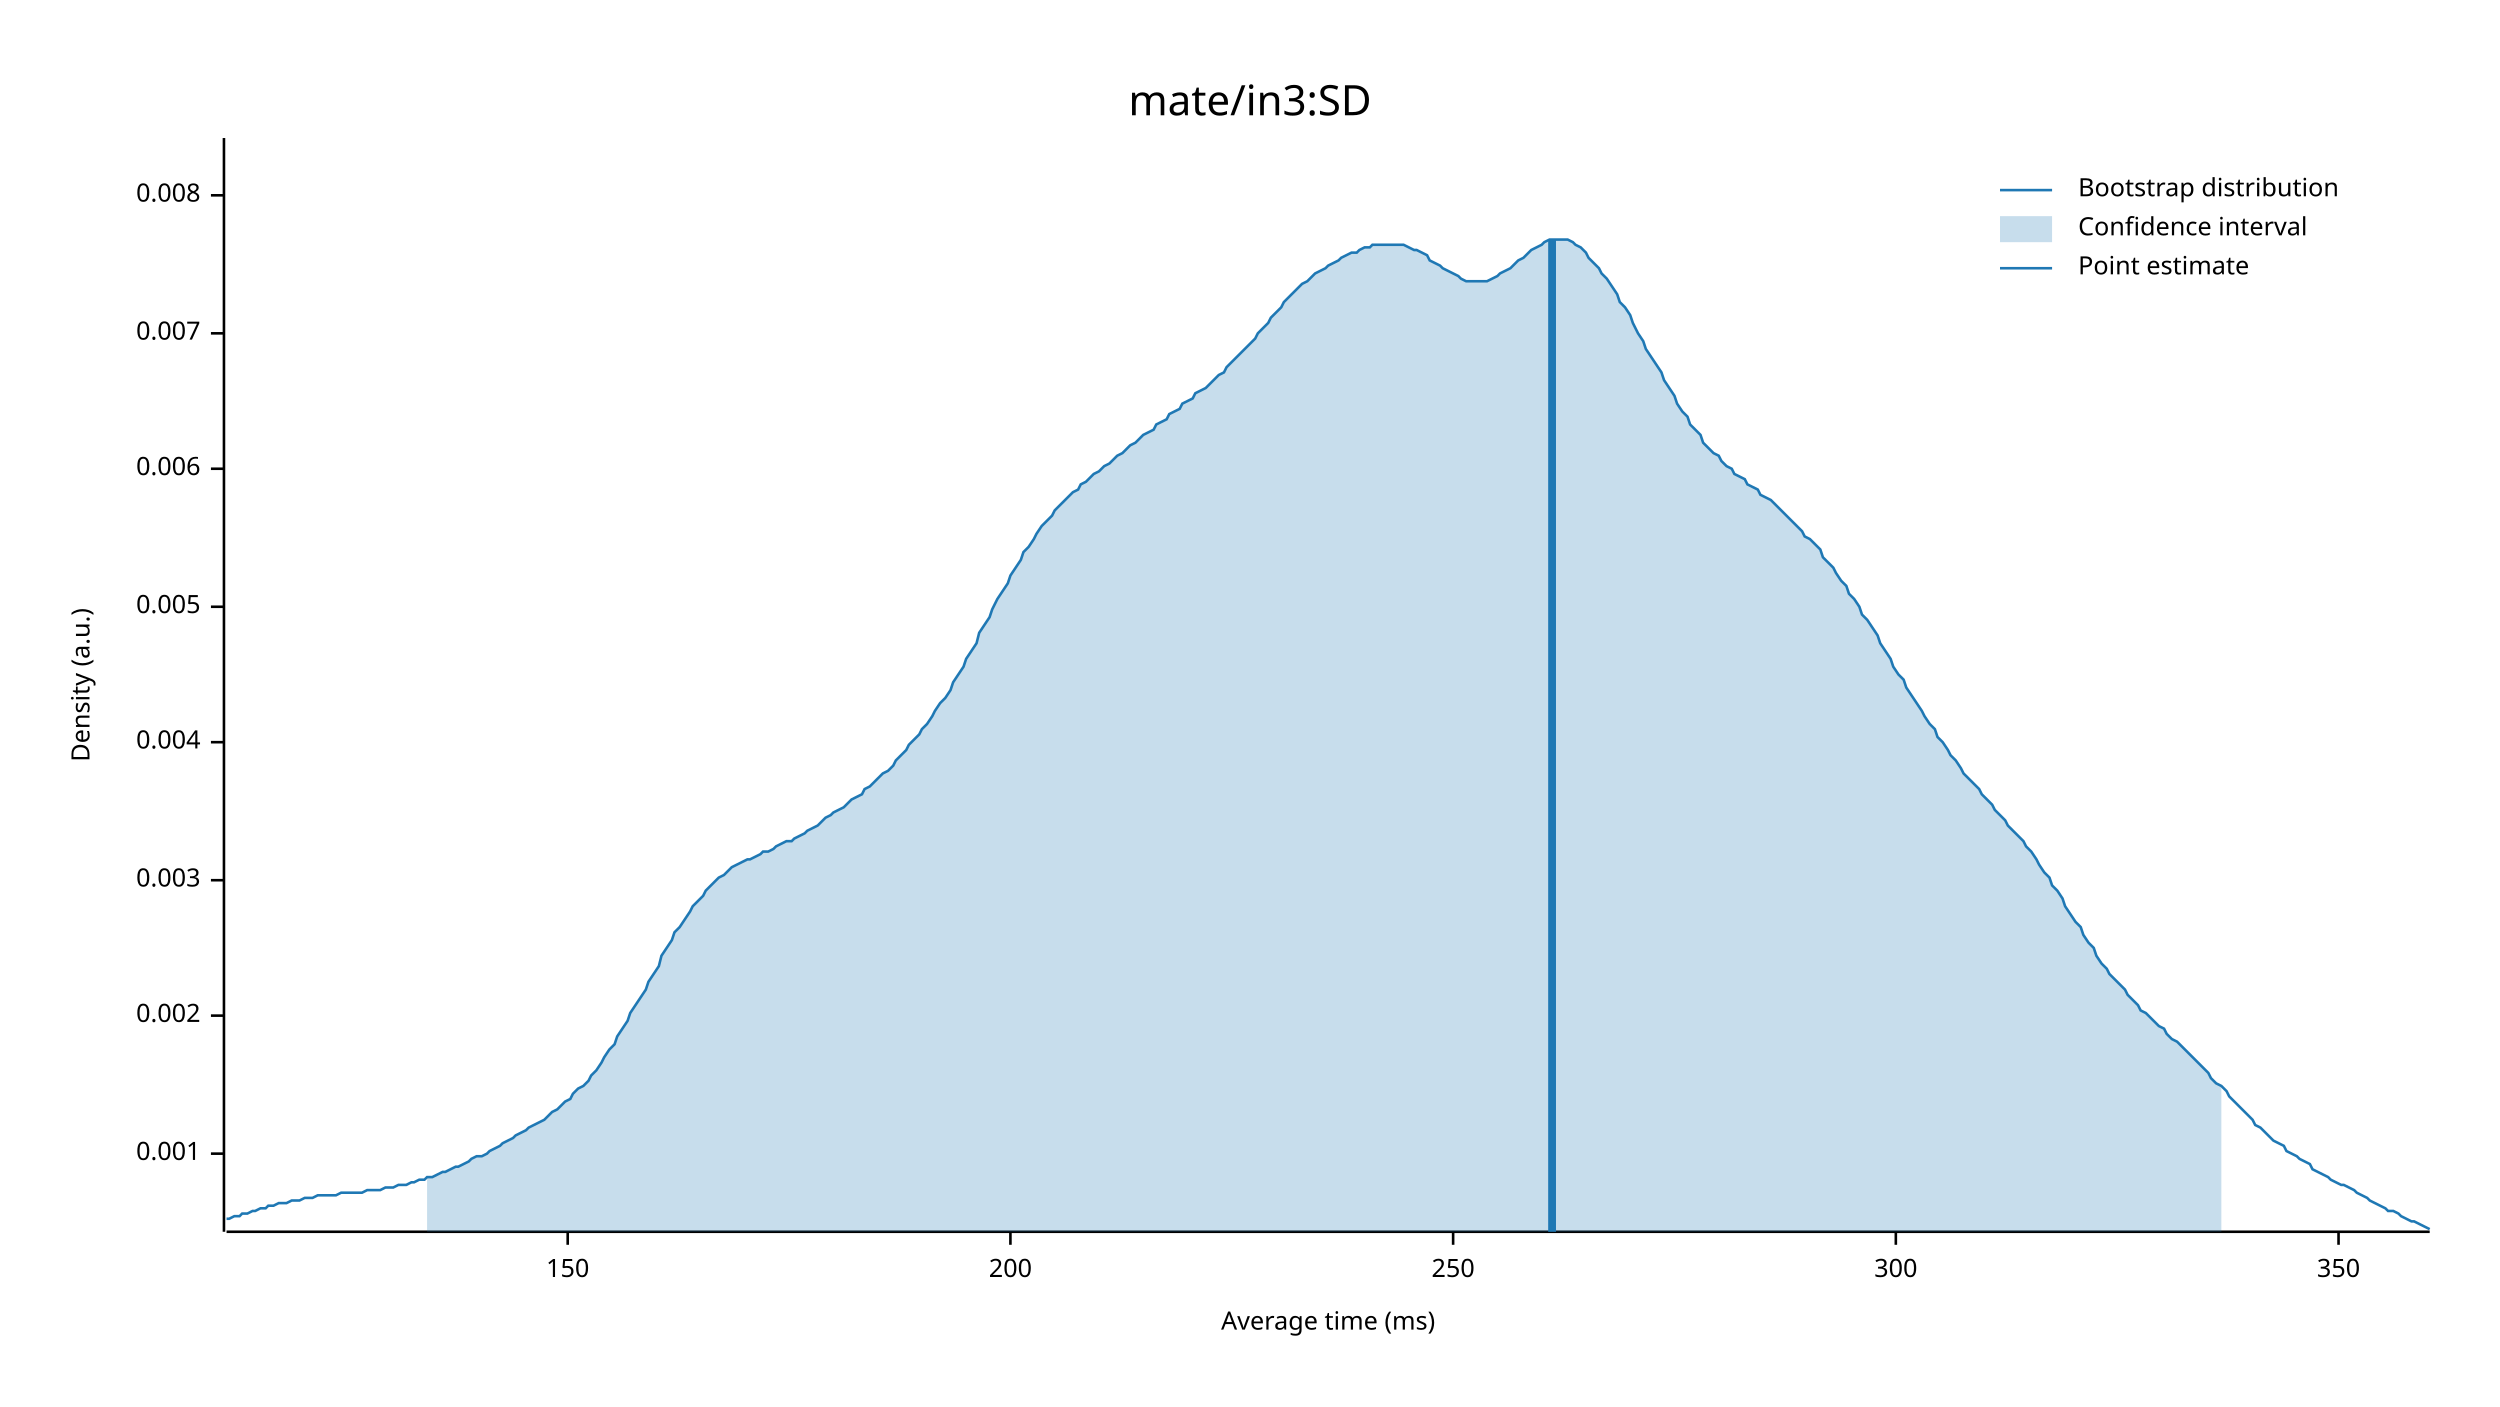
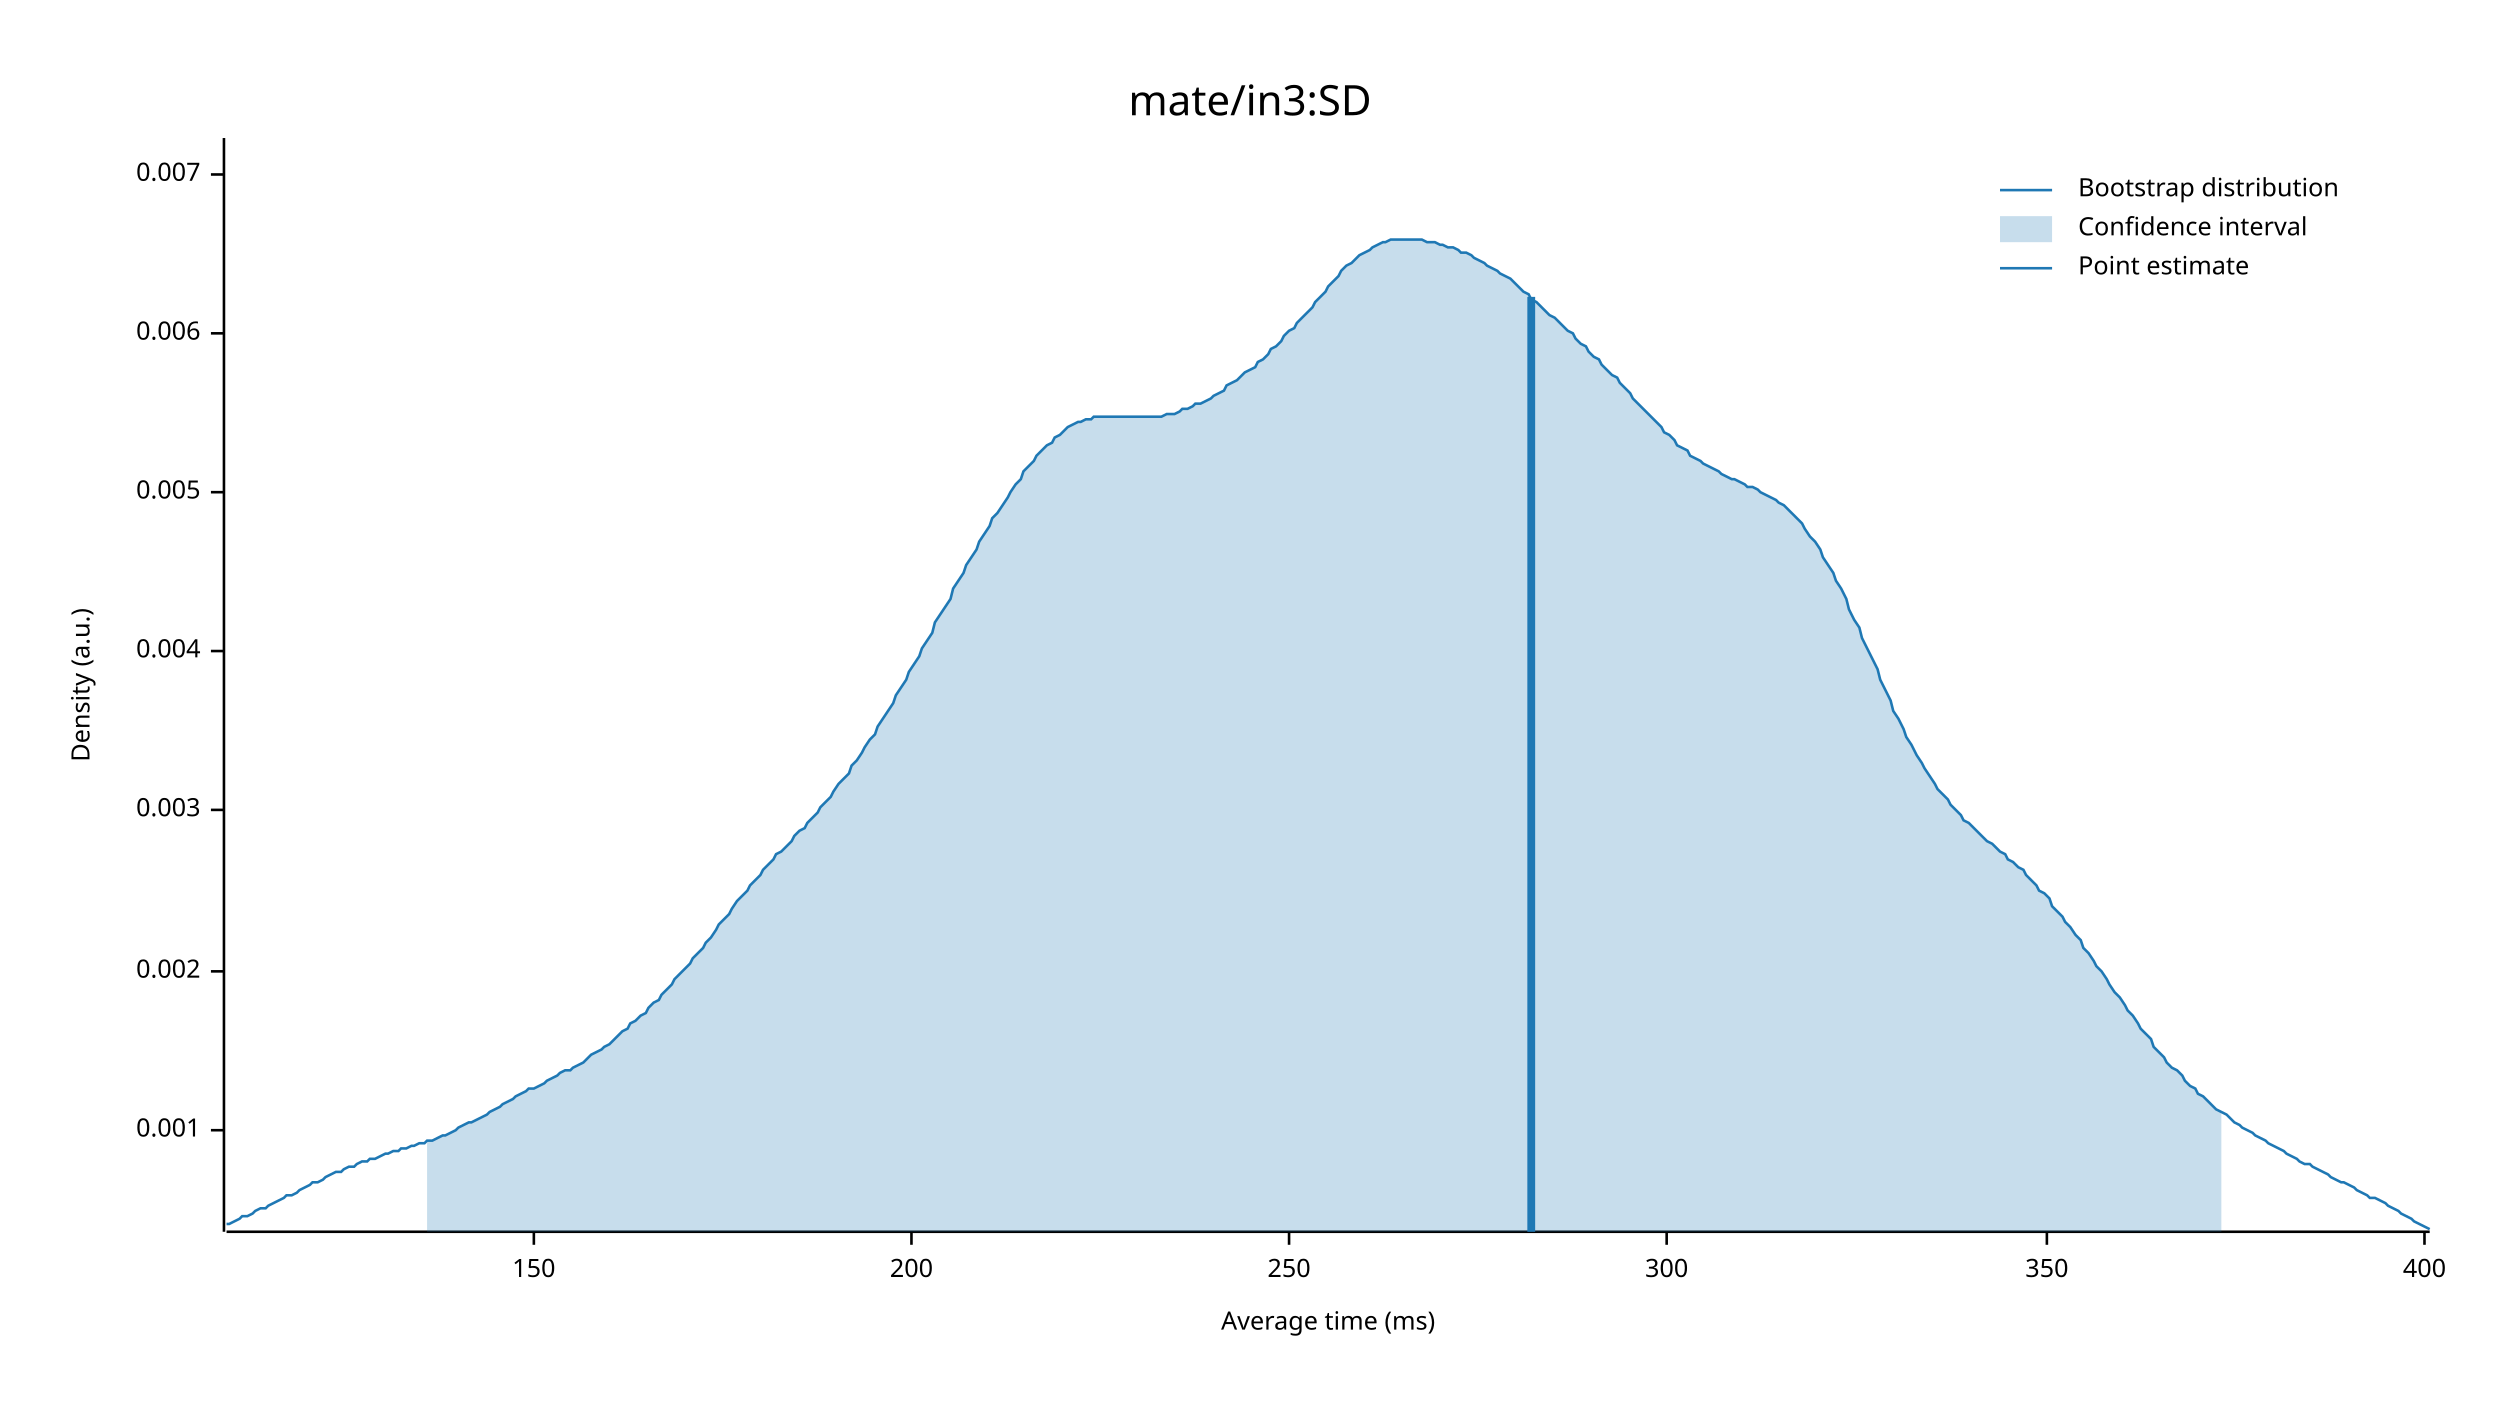
<svg xmlns="http://www.w3.org/2000/svg" width="960" height="540" viewBox="0 0 960 540">
  <text x="480" y="32" dy="0.76em" text-anchor="middle" font-family="sans-serif" font-size="16.129" opacity="1" fill="#000000">
mate/in3:SD
</text>
  <text x="27" y="263" dy="0.76em" text-anchor="middle" font-family="sans-serif" font-size="9.677" opacity="1" fill="#000000" transform="rotate(270, 27, 263)">
Density (a.u.)
</text>
  <text x="510" y="513" dy="-0.5ex" text-anchor="middle" font-family="sans-serif" font-size="9.677" opacity="1" fill="#000000">
Average time (ms)
</text>
  <polyline fill="none" opacity="1" stroke="#000000" stroke-width="1" points="86,53 86,473 " />
-   <text x="77" y="443" dy="0.5ex" text-anchor="end" font-family="sans-serif" font-size="9.677" opacity="1" fill="#000000">
+   <text x="77" y="434" dy="0.5ex" text-anchor="end" font-family="sans-serif" font-size="9.677" opacity="1" fill="#000000">
0.001
</text>
-   <polyline fill="none" opacity="1" stroke="#000000" stroke-width="1" points="81,443 86,443 " />
-   <text x="77" y="390" dy="0.5ex" text-anchor="end" font-family="sans-serif" font-size="9.677" opacity="1" fill="#000000">
+   <polyline fill="none" opacity="1" stroke="#000000" stroke-width="1" points="81,434 86,434 " />
+   <text x="77" y="373" dy="0.5ex" text-anchor="end" font-family="sans-serif" font-size="9.677" opacity="1" fill="#000000">
0.002
</text>
-   <polyline fill="none" opacity="1" stroke="#000000" stroke-width="1" points="81,390 86,390 " />
-   <text x="77" y="338" dy="0.5ex" text-anchor="end" font-family="sans-serif" font-size="9.677" opacity="1" fill="#000000">
+   <polyline fill="none" opacity="1" stroke="#000000" stroke-width="1" points="81,373 86,373 " />
+   <text x="77" y="311" dy="0.5ex" text-anchor="end" font-family="sans-serif" font-size="9.677" opacity="1" fill="#000000">
0.003
</text>
-   <polyline fill="none" opacity="1" stroke="#000000" stroke-width="1" points="81,338 86,338 " />
-   <text x="77" y="285" dy="0.5ex" text-anchor="end" font-family="sans-serif" font-size="9.677" opacity="1" fill="#000000">
+   <polyline fill="none" opacity="1" stroke="#000000" stroke-width="1" points="81,311 86,311 " />
+   <text x="77" y="250" dy="0.5ex" text-anchor="end" font-family="sans-serif" font-size="9.677" opacity="1" fill="#000000">
0.004
</text>
-   <polyline fill="none" opacity="1" stroke="#000000" stroke-width="1" points="81,285 86,285 " />
-   <text x="77" y="233" dy="0.5ex" text-anchor="end" font-family="sans-serif" font-size="9.677" opacity="1" fill="#000000">
+   <polyline fill="none" opacity="1" stroke="#000000" stroke-width="1" points="81,250 86,250 " />
+   <text x="77" y="189" dy="0.5ex" text-anchor="end" font-family="sans-serif" font-size="9.677" opacity="1" fill="#000000">
0.005
</text>
-   <polyline fill="none" opacity="1" stroke="#000000" stroke-width="1" points="81,233 86,233 " />
-   <text x="77" y="180" dy="0.5ex" text-anchor="end" font-family="sans-serif" font-size="9.677" opacity="1" fill="#000000">
+   <polyline fill="none" opacity="1" stroke="#000000" stroke-width="1" points="81,189 86,189 " />
+   <text x="77" y="128" dy="0.5ex" text-anchor="end" font-family="sans-serif" font-size="9.677" opacity="1" fill="#000000">
0.006
</text>
-   <polyline fill="none" opacity="1" stroke="#000000" stroke-width="1" points="81,180 86,180 " />
-   <text x="77" y="128" dy="0.5ex" text-anchor="end" font-family="sans-serif" font-size="9.677" opacity="1" fill="#000000">
+   <polyline fill="none" opacity="1" stroke="#000000" stroke-width="1" points="81,128 86,128 " />
+   <text x="77" y="67" dy="0.5ex" text-anchor="end" font-family="sans-serif" font-size="9.677" opacity="1" fill="#000000">
0.007
</text>
-   <polyline fill="none" opacity="1" stroke="#000000" stroke-width="1" points="81,128 86,128 " />
-   <text x="77" y="75" dy="0.5ex" text-anchor="end" font-family="sans-serif" font-size="9.677" opacity="1" fill="#000000">
- 0.008
- </text>
-   <polyline fill="none" opacity="1" stroke="#000000" stroke-width="1" points="81,75 86,75 " />
+   <polyline fill="none" opacity="1" stroke="#000000" stroke-width="1" points="81,67 86,67 " />
  <polyline fill="none" opacity="1" stroke="#000000" stroke-width="1" points="87,473 933,473 " />
-   <text x="218" y="483" dy="0.76em" text-anchor="middle" font-family="sans-serif" font-size="9.677" opacity="1" fill="#000000">
+   <text x="205" y="483" dy="0.76em" text-anchor="middle" font-family="sans-serif" font-size="9.677" opacity="1" fill="#000000">
150
</text>
-   <polyline fill="none" opacity="1" stroke="#000000" stroke-width="1" points="218,473 218,478 " />
-   <text x="388" y="483" dy="0.76em" text-anchor="middle" font-family="sans-serif" font-size="9.677" opacity="1" fill="#000000">
+   <polyline fill="none" opacity="1" stroke="#000000" stroke-width="1" points="205,473 205,478 " />
+   <text x="350" y="483" dy="0.76em" text-anchor="middle" font-family="sans-serif" font-size="9.677" opacity="1" fill="#000000">
200
</text>
-   <polyline fill="none" opacity="1" stroke="#000000" stroke-width="1" points="388,473 388,478 " />
-   <text x="558" y="483" dy="0.76em" text-anchor="middle" font-family="sans-serif" font-size="9.677" opacity="1" fill="#000000">
+   <polyline fill="none" opacity="1" stroke="#000000" stroke-width="1" points="350,473 350,478 " />
+   <text x="495" y="483" dy="0.76em" text-anchor="middle" font-family="sans-serif" font-size="9.677" opacity="1" fill="#000000">
250
</text>
-   <polyline fill="none" opacity="1" stroke="#000000" stroke-width="1" points="558,473 558,478 " />
-   <text x="728" y="483" dy="0.76em" text-anchor="middle" font-family="sans-serif" font-size="9.677" opacity="1" fill="#000000">
+   <polyline fill="none" opacity="1" stroke="#000000" stroke-width="1" points="495,473 495,478 " />
+   <text x="640" y="483" dy="0.76em" text-anchor="middle" font-family="sans-serif" font-size="9.677" opacity="1" fill="#000000">
300
</text>
-   <polyline fill="none" opacity="1" stroke="#000000" stroke-width="1" points="728,473 728,478 " />
-   <text x="898" y="483" dy="0.76em" text-anchor="middle" font-family="sans-serif" font-size="9.677" opacity="1" fill="#000000">
+   <polyline fill="none" opacity="1" stroke="#000000" stroke-width="1" points="640,473 640,478 " />
+   <text x="786" y="483" dy="0.76em" text-anchor="middle" font-family="sans-serif" font-size="9.677" opacity="1" fill="#000000">
350
</text>
-   <polyline fill="none" opacity="1" stroke="#000000" stroke-width="1" points="898,473 898,478 " />
-   <polyline fill="none" opacity="1" stroke="#1F78B4" stroke-width="1" points="87,468 88,468 90,467 92,467 93,466 95,466 97,465 98,465 100,464 102,464 103,463 105,463 107,462 109,462 110,462 112,461 114,461 115,461 117,460 119,460 120,460 122,459 124,459 125,459 127,459 129,459 131,458 132,458 134,458 136,458 137,458 139,458 141,457 142,457 144,457 146,457 148,456 149,456 151,456 153,455 154,455 156,455 158,454 159,454 161,453 163,453 164,452 166,452 168,451 170,450 171,450 173,449 175,448 176,448 178,447 180,446 181,445 183,444 185,444 187,443 188,442 190,441 192,440 193,439 195,438 197,437 198,436 200,435 202,434 203,433 205,432 207,431 209,430 210,429 212,427 214,426 215,425 217,423 219,422 220,420 222,418 224,417 226,415 227,413 229,411 231,408 232,406 234,403 236,401 237,398 239,395 241,392 242,389 244,386 246,383 248,380 249,377 251,374 253,371 254,367 256,364 258,361 259,358 261,356 263,353 265,350 266,348 268,346 270,344 271,342 273,340 275,338 276,337 278,336 280,334 281,333 283,332 285,331 287,330 288,330 290,329 292,328 293,327 295,327 297,326 298,325 300,324 302,323 304,323 305,322 307,321 309,320 310,319 312,318 314,317 315,316 317,314 319,313 320,312 322,311 324,310 326,308 327,307 329,306 331,305 332,303 334,302 336,300 337,299 339,297 341,296 343,294 344,292 346,290 348,288 349,286 351,284 353,282 354,280 356,278 358,275 359,273 361,270 363,268 365,265 366,262 368,259 370,256 371,253 373,250 375,247 376,243 378,240 380,237 381,234 383,230 385,227 387,224 388,221 390,218 392,215 393,212 395,210 397,207 398,205 400,202 402,200 404,198 405,196 407,194 409,192 410,191 412,189 414,188 415,186 417,185 419,183 420,182 422,181 424,179 426,178 427,177 429,175 431,174 432,173 434,171 436,170 437,169 439,167 441,166 443,165 444,163 446,162 448,161 449,159 451,158 453,157 454,155 456,154 458,153 459,151 461,150 463,149 465,147 466,146 468,144 470,143 471,141 473,139 475,137 476,136 478,134 480,132 482,130 483,128 485,126 487,124 488,122 490,120 492,118 493,116 495,114 497,112 498,111 500,109 502,108 504,106 505,105 507,104 509,103 510,102 512,101 514,100 515,99 517,98 519,97 521,97 522,96 524,95 526,95 527,94 529,94 531,94 532,94 534,94 536,94 537,94 539,94 541,95 543,96 544,96 546,97 548,98 549,100 551,101 553,102 554,103 556,104 558,105 560,106 561,107 563,108 565,108 566,108 568,108 570,108 571,108 573,107 575,106 576,105 578,104 580,103 582,101 583,100 585,99 587,97 588,96 590,95 592,94 593,93 595,92 597,92 599,92 600,92 602,92 604,93 605,94 607,95 609,97 610,99 612,101 614,103 615,105 617,107 619,110 621,113 622,116 624,118 626,121 627,124 629,128 631,131 632,134 634,137 636,140 638,143 639,146 641,149 643,152 644,155 646,158 648,160 649,163 651,165 653,167 654,170 656,172 658,174 660,175 661,177 663,179 665,180 666,182 668,183 670,184 671,186 673,187 675,188 676,190 678,191 680,192 682,194 683,195 685,197 687,199 688,200 690,202 692,204 693,206 695,207 697,209 699,211 700,214 702,216 704,218 705,220 707,223 709,225 710,228 712,230 714,233 715,236 717,238 719,241 721,244 722,247 724,250 726,253 727,256 729,259 731,261 732,264 734,267 736,270 738,273 739,275 741,278 743,280 744,283 746,285 748,288 749,290 751,292 753,295 754,297 756,299 758,301 760,303 761,305 763,307 765,309 766,311 768,313 770,315 771,317 773,319 775,321 777,323 778,325 780,327 782,330 783,332 785,335 787,337 788,340 790,342 792,345 793,348 795,351 797,354 799,356 800,359 802,362 804,364 805,367 807,370 809,372 810,374 812,376 814,378 816,380 817,382 819,384 821,386 822,388 824,389 826,391 827,392 829,394 831,395 832,397 834,399 836,400 838,402 839,403 841,405 843,407 844,408 846,410 848,412 849,414 851,416 853,417 855,419 856,421 858,423 860,425 861,426 863,428 865,430 866,432 868,433 870,435 871,436 873,438 875,439 877,440 878,442 880,443 882,444 883,445 885,446 887,447 888,449 890,450 892,451 894,452 895,453 897,454 899,455 900,455 902,456 904,457 905,458 907,459 909,460 910,461 912,462 914,463 916,464 917,465 919,465 921,466 922,467 924,468 926,469 927,469 929,470 931,471 933,472 " />
-   <polygon opacity="0.25" fill="#1F78B4" points="164,452 166,452 168,451 170,450 171,450 173,449 175,448 176,448 178,447 180,446 181,445 183,444 185,444 187,443 188,442 190,441 192,440 193,439 195,438 197,437 198,436 200,435 202,434 203,433 205,432 207,431 209,430 210,429 212,427 214,426 215,425 217,423 219,422 220,420 222,418 224,417 226,415 227,413 229,411 231,408 232,406 234,403 236,401 237,398 239,395 241,392 242,389 244,386 246,383 248,380 249,377 251,374 253,371 254,367 256,364 258,361 259,358 261,356 263,353 265,350 266,348 268,346 270,344 271,342 273,340 275,338 276,337 278,336 280,334 281,333 283,332 285,331 287,330 288,330 290,329 292,328 293,327 295,327 297,326 298,325 300,324 302,323 304,323 305,322 307,321 309,320 310,319 312,318 314,317 315,316 317,314 319,313 320,312 322,311 324,310 326,308 327,307 329,306 331,305 332,303 334,302 336,300 337,299 339,297 341,296 343,294 344,292 346,290 348,288 349,286 351,284 353,282 354,280 356,278 358,275 359,273 361,270 363,268 365,265 366,262 368,259 370,256 371,253 373,250 375,247 376,243 378,240 380,237 381,234 383,230 385,227 387,224 388,221 390,218 392,215 393,212 395,210 397,207 398,205 400,202 402,200 404,198 405,196 407,194 409,192 410,191 412,189 414,188 415,186 417,185 419,183 420,182 422,181 424,179 426,178 427,177 429,175 431,174 432,173 434,171 436,170 437,169 439,167 441,166 443,165 444,163 446,162 448,161 449,159 451,158 453,157 454,155 456,154 458,153 459,151 461,150 463,149 465,147 466,146 468,144 470,143 471,141 473,139 475,137 476,136 478,134 480,132 482,130 483,128 485,126 487,124 488,122 490,120 492,118 493,116 495,114 497,112 498,111 500,109 502,108 504,106 505,105 507,104 509,103 510,102 512,101 514,100 515,99 517,98 519,97 521,97 522,96 524,95 526,95 527,94 529,94 531,94 532,94 534,94 536,94 537,94 539,94 541,95 543,96 544,96 546,97 548,98 549,100 551,101 553,102 554,103 556,104 558,105 560,106 561,107 563,108 565,108 566,108 568,108 570,108 571,108 573,107 575,106 576,105 578,104 580,103 582,101 583,100 585,99 587,97 588,96 590,95 592,94 593,93 595,92 597,92 599,92 600,92 602,92 604,93 605,94 607,95 609,97 610,99 612,101 614,103 615,105 617,107 619,110 621,113 622,116 624,118 626,121 627,124 629,128 631,131 632,134 634,137 636,140 638,143 639,146 641,149 643,152 644,155 646,158 648,160 649,163 651,165 653,167 654,170 656,172 658,174 660,175 661,177 663,179 665,180 666,182 668,183 670,184 671,186 673,187 675,188 676,190 678,191 680,192 682,194 683,195 685,197 687,199 688,200 690,202 692,204 693,206 695,207 697,209 699,211 700,214 702,216 704,218 705,220 707,223 709,225 710,228 712,230 714,233 715,236 717,238 719,241 721,244 722,247 724,250 726,253 727,256 729,259 731,261 732,264 734,267 736,270 738,273 739,275 741,278 743,280 744,283 746,285 748,288 749,290 751,292 753,295 754,297 756,299 758,301 760,303 761,305 763,307 765,309 766,311 768,313 770,315 771,317 773,319 775,321 777,323 778,325 780,327 782,330 783,332 785,335 787,337 788,340 790,342 792,345 793,348 795,351 797,354 799,356 800,359 802,362 804,364 805,367 807,370 809,372 810,374 812,376 814,378 816,380 817,382 819,384 821,386 822,388 824,389 826,391 827,392 829,394 831,395 832,397 834,399 836,400 838,402 839,403 841,405 843,407 844,408 846,410 848,412 849,414 851,416 853,417 853,473 164,473 " />
-   <polyline fill="none" opacity="1" stroke="#1F78B4" stroke-width="3" points="596,473 596,92 " />
+   <polyline fill="none" opacity="1" stroke="#000000" stroke-width="1" points="786,473 786,478 " />
+   <text x="931" y="483" dy="0.76em" text-anchor="middle" font-family="sans-serif" font-size="9.677" opacity="1" fill="#000000">
+ 400
+ </text>
+   <polyline fill="none" opacity="1" stroke="#000000" stroke-width="1" points="931,473 931,478 " />
+   <polyline fill="none" opacity="1" stroke="#1F78B4" stroke-width="1" points="87,470 88,470 90,469 92,468 93,467 95,467 97,466 98,465 100,464 102,464 103,463 105,462 107,461 109,460 110,459 112,459 114,458 115,457 117,456 119,455 120,454 122,454 124,453 125,452 127,451 129,450 131,450 132,449 134,448 136,448 137,447 139,446 141,446 142,445 144,445 146,444 148,443 149,443 151,442 153,442 154,441 156,441 158,440 159,440 161,439 163,439 164,438 166,438 168,437 170,436 171,436 173,435 175,434 176,433 178,432 180,431 181,431 183,430 185,429 187,428 188,427 190,426 192,425 193,424 195,423 197,422 198,421 200,420 202,419 203,418 205,418 207,417 209,416 210,415 212,414 214,413 215,412 217,411 219,411 220,410 222,409 224,408 226,406 227,405 229,404 231,403 232,402 234,401 236,399 237,398 239,396 241,395 242,393 244,392 246,390 248,389 249,387 251,385 253,384 254,382 256,380 258,378 259,376 261,374 263,372 265,370 266,368 268,366 270,364 271,362 273,360 275,357 276,355 278,353 280,351 281,349 283,346 285,344 287,342 288,340 290,338 292,336 293,334 295,332 297,330 298,328 300,327 302,325 304,323 305,321 307,319 309,318 310,316 312,314 314,312 315,310 317,308 319,306 320,304 322,301 324,299 326,297 327,294 329,292 331,289 332,287 334,284 336,282 337,279 339,276 341,273 343,270 344,267 346,264 348,261 349,258 351,255 353,252 354,249 356,246 358,243 359,239 361,236 363,233 365,230 366,226 368,223 370,220 371,217 373,214 375,211 376,208 378,205 380,202 381,199 383,197 385,194 387,191 388,189 390,186 392,184 393,181 395,179 397,177 398,175 400,173 402,171 404,170 405,168 407,167 409,165 410,164 412,163 414,162 415,162 417,161 419,161 420,160 422,160 424,160 426,160 427,160 429,160 431,160 432,160 434,160 436,160 437,160 439,160 441,160 443,160 444,160 446,160 448,159 449,159 451,159 453,158 454,157 456,157 458,156 459,155 461,155 463,154 465,153 466,152 468,151 470,150 471,148 473,147 475,146 476,145 478,143 480,142 482,141 483,139 485,138 487,136 488,134 490,133 492,131 493,129 495,127 497,126 498,124 500,122 502,120 504,118 505,116 507,114 509,112 510,110 512,108 514,106 515,104 517,102 519,101 521,99 522,98 524,97 526,96 527,95 529,94 531,93 532,93 534,92 536,92 537,92 539,92 541,92 543,92 544,92 546,92 548,93 549,93 551,93 553,94 554,94 556,95 558,95 560,96 561,97 563,97 565,98 566,99 568,100 570,101 571,102 573,103 575,104 576,105 578,106 580,107 582,109 583,110 585,112 587,113 588,115 590,116 592,118 593,119 595,121 597,122 599,124 600,125 602,127 604,128 605,130 607,132 609,133 610,135 612,137 614,138 615,140 617,142 619,144 621,145 622,147 624,149 626,151 627,153 629,155 631,157 632,158 634,160 636,162 638,164 639,166 641,167 643,169 644,171 646,172 648,173 649,175 651,176 653,177 654,178 656,179 658,180 660,181 661,182 663,183 665,184 666,184 668,185 670,186 671,187 673,187 675,188 676,189 678,190 680,191 682,192 683,193 685,194 687,196 688,197 690,199 692,201 693,203 695,206 697,208 699,211 700,214 702,217 704,220 705,223 707,226 709,230 710,234 712,238 714,241 715,245 717,249 719,253 721,257 722,261 724,265 726,269 727,273 729,276 731,280 732,283 734,286 736,290 738,293 739,295 741,298 743,301 744,303 746,305 748,307 749,309 751,311 753,313 754,315 756,316 758,318 760,320 761,321 763,323 765,324 766,325 768,327 770,328 771,330 773,331 775,333 777,334 778,336 780,338 782,340 783,342 785,343 787,345 788,348 790,350 792,352 793,354 795,356 797,359 799,361 800,364 802,366 804,369 805,371 807,373 809,376 810,378 812,381 814,383 816,386 817,388 819,390 821,393 822,395 824,397 826,399 827,402 829,404 831,406 832,408 834,410 836,411 838,413 839,415 841,417 843,418 844,420 846,421 848,423 849,424 851,426 853,427 855,428 856,429 858,431 860,432 861,433 863,434 865,435 866,436 868,437 870,438 871,439 873,440 875,441 877,442 878,443 880,444 882,445 883,446 885,447 887,447 888,448 890,449 892,450 894,451 895,452 897,453 899,454 900,454 902,455 904,456 905,457 907,458 909,459 910,460 912,460 914,461 916,462 917,463 919,464 921,465 922,466 924,467 926,468 927,469 929,470 931,471 933,472 " />
+   <polygon opacity="0.25" fill="#1F78B4" points="164,438 166,438 168,437 170,436 171,436 173,435 175,434 176,433 178,432 180,431 181,431 183,430 185,429 187,428 188,427 190,426 192,425 193,424 195,423 197,422 198,421 200,420 202,419 203,418 205,418 207,417 209,416 210,415 212,414 214,413 215,412 217,411 219,411 220,410 222,409 224,408 226,406 227,405 229,404 231,403 232,402 234,401 236,399 237,398 239,396 241,395 242,393 244,392 246,390 248,389 249,387 251,385 253,384 254,382 256,380 258,378 259,376 261,374 263,372 265,370 266,368 268,366 270,364 271,362 273,360 275,357 276,355 278,353 280,351 281,349 283,346 285,344 287,342 288,340 290,338 292,336 293,334 295,332 297,330 298,328 300,327 302,325 304,323 305,321 307,319 309,318 310,316 312,314 314,312 315,310 317,308 319,306 320,304 322,301 324,299 326,297 327,294 329,292 331,289 332,287 334,284 336,282 337,279 339,276 341,273 343,270 344,267 346,264 348,261 349,258 351,255 353,252 354,249 356,246 358,243 359,239 361,236 363,233 365,230 366,226 368,223 370,220 371,217 373,214 375,211 376,208 378,205 380,202 381,199 383,197 385,194 387,191 388,189 390,186 392,184 393,181 395,179 397,177 398,175 400,173 402,171 404,170 405,168 407,167 409,165 410,164 412,163 414,162 415,162 417,161 419,161 420,160 422,160 424,160 426,160 427,160 429,160 431,160 432,160 434,160 436,160 437,160 439,160 441,160 443,160 444,160 446,160 448,159 449,159 451,159 453,158 454,157 456,157 458,156 459,155 461,155 463,154 465,153 466,152 468,151 470,150 471,148 473,147 475,146 476,145 478,143 480,142 482,141 483,139 485,138 487,136 488,134 490,133 492,131 493,129 495,127 497,126 498,124 500,122 502,120 504,118 505,116 507,114 509,112 510,110 512,108 514,106 515,104 517,102 519,101 521,99 522,98 524,97 526,96 527,95 529,94 531,93 532,93 534,92 536,92 537,92 539,92 541,92 543,92 544,92 546,92 548,93 549,93 551,93 553,94 554,94 556,95 558,95 560,96 561,97 563,97 565,98 566,99 568,100 570,101 571,102 573,103 575,104 576,105 578,106 580,107 582,109 583,110 585,112 587,113 588,115 590,116 592,118 593,119 595,121 597,122 599,124 600,125 602,127 604,128 605,130 607,132 609,133 610,135 612,137 614,138 615,140 617,142 619,144 621,145 622,147 624,149 626,151 627,153 629,155 631,157 632,158 634,160 636,162 638,164 639,166 641,167 643,169 644,171 646,172 648,173 649,175 651,176 653,177 654,178 656,179 658,180 660,181 661,182 663,183 665,184 666,184 668,185 670,186 671,187 673,187 675,188 676,189 678,190 680,191 682,192 683,193 685,194 687,196 688,197 690,199 692,201 693,203 695,206 697,208 699,211 700,214 702,217 704,220 705,223 707,226 709,230 710,234 712,238 714,241 715,245 717,249 719,253 721,257 722,261 724,265 726,269 727,273 729,276 731,280 732,283 734,286 736,290 738,293 739,295 741,298 743,301 744,303 746,305 748,307 749,309 751,311 753,313 754,315 756,316 758,318 760,320 761,321 763,323 765,324 766,325 768,327 770,328 771,330 773,331 775,333 777,334 778,336 780,338 782,340 783,342 785,343 787,345 788,348 790,350 792,352 793,354 795,356 797,359 799,361 800,364 802,366 804,369 805,371 807,373 809,376 810,378 812,381 814,383 816,386 817,388 819,390 821,393 822,395 824,397 826,399 827,402 829,404 831,406 832,408 834,410 836,411 838,413 839,415 841,417 843,418 844,420 846,421 848,423 849,424 851,426 853,427 853,473 164,473 " />
+   <polyline fill="none" opacity="1" stroke="#1F78B4" stroke-width="3" points="588,473 588,114 " />
  <text x="798" y="68" dy="0.76em" text-anchor="start" font-family="sans-serif" font-size="9.677" opacity="1" fill="#000000">
Bootstrap distribution
</text>
  <text x="798" y="83" dy="0.76em" text-anchor="start" font-family="sans-serif" font-size="9.677" opacity="1" fill="#000000">
Confidence interval
</text>
  <text x="798" y="98" dy="0.76em" text-anchor="start" font-family="sans-serif" font-size="9.677" opacity="1" fill="#000000">
Point estimate
</text>
  <polyline fill="none" opacity="1" stroke="#1F78B4" stroke-width="1" points="768,73 788,73 " />
  <rect x="768" y="83" width="20" height="10" opacity="0.25" fill="#1F78B4" stroke="none" />
  <polyline fill="none" opacity="1" stroke="#1F78B4" stroke-width="1" points="768,103 788,103 " />
</svg>
